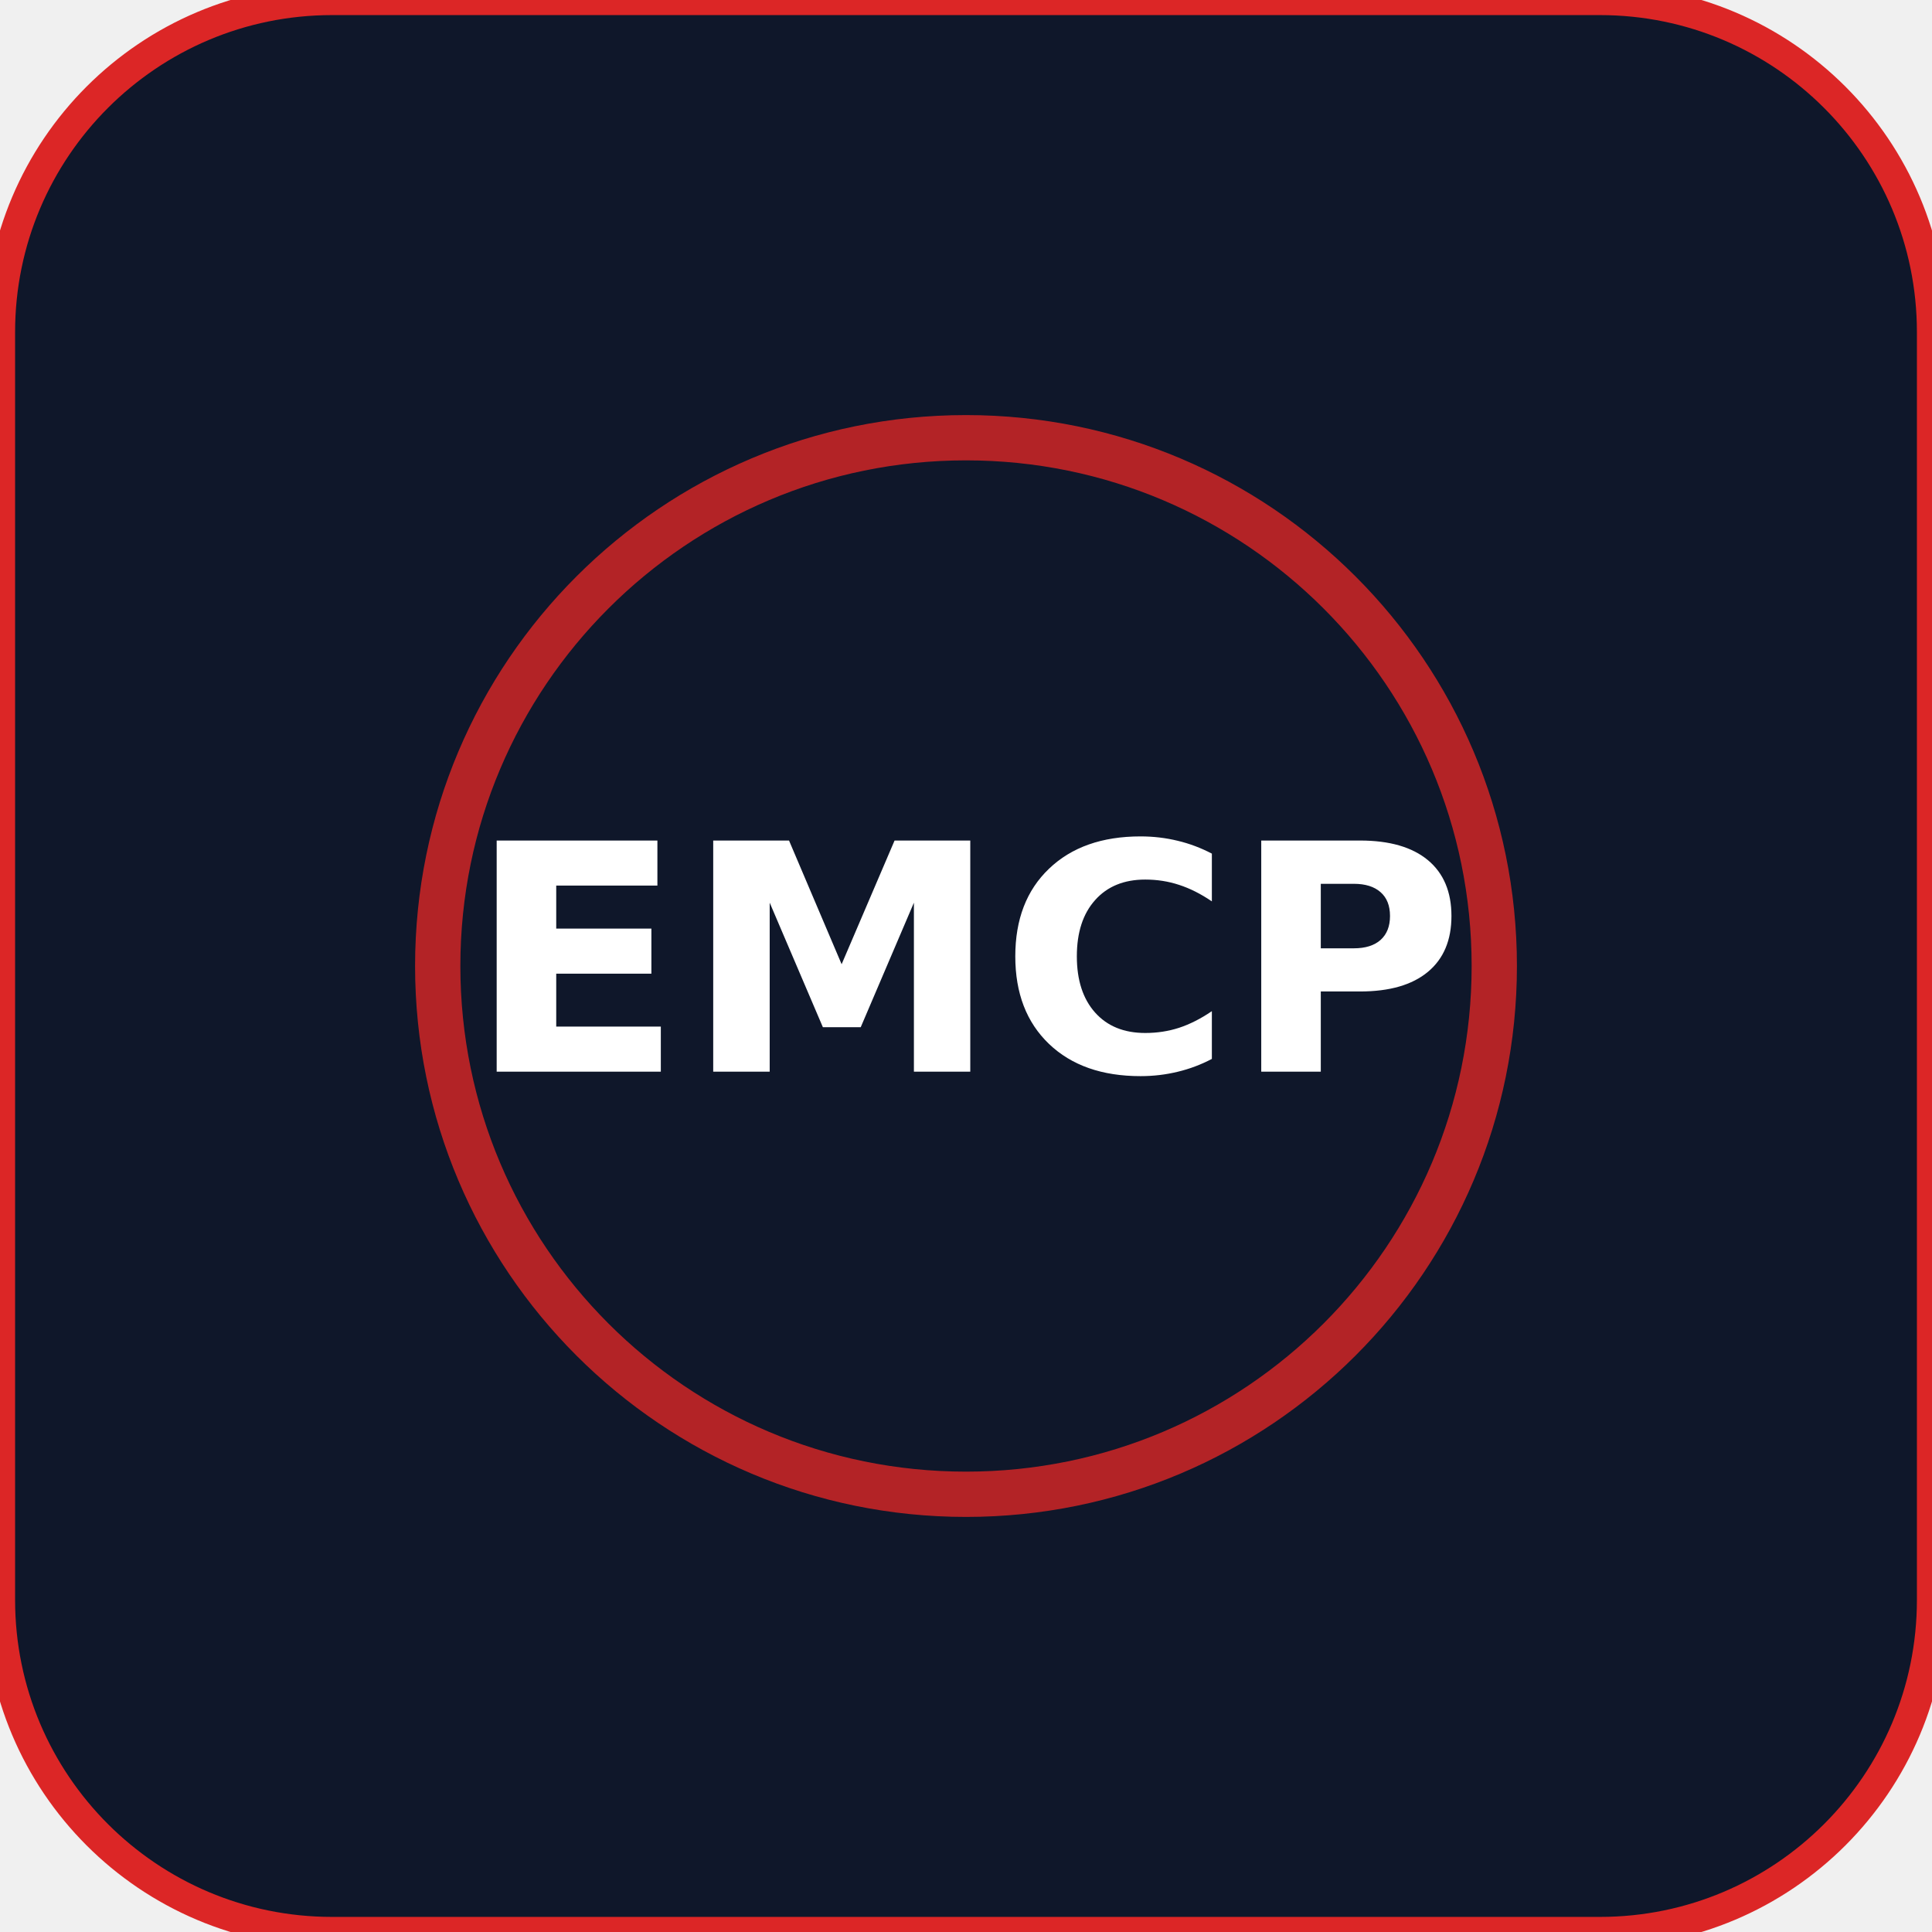
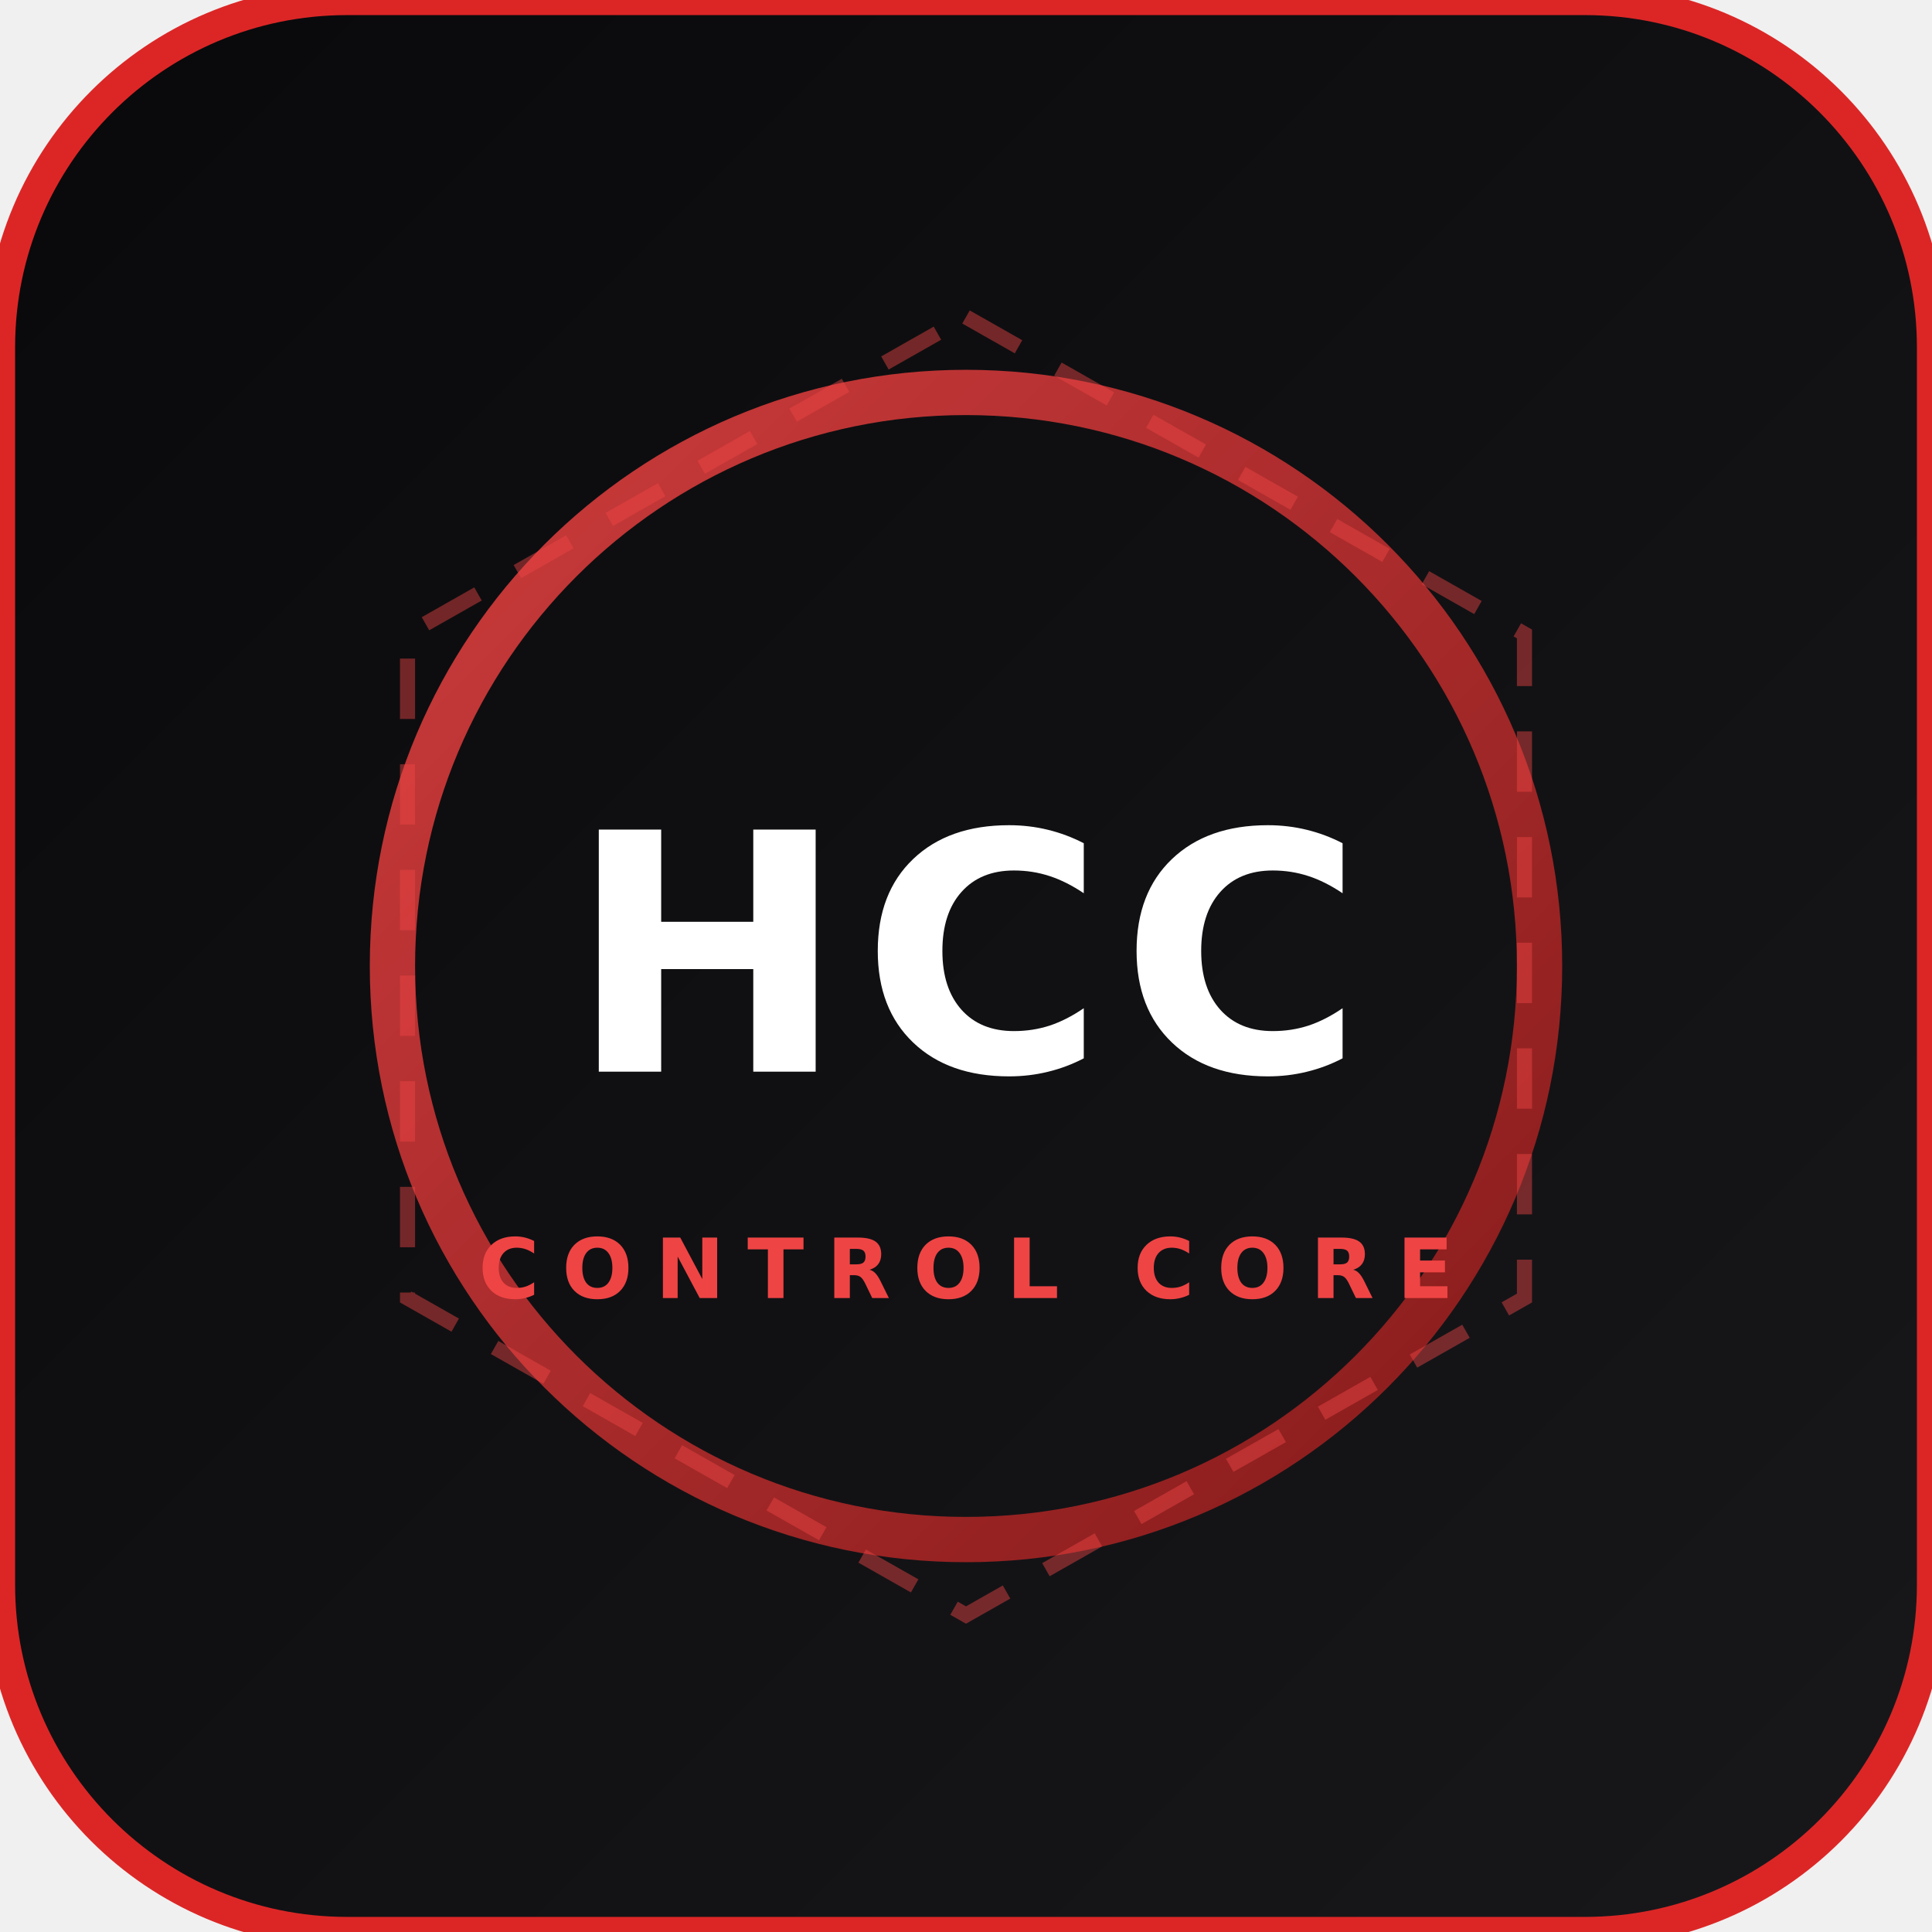
<svg xmlns="http://www.w3.org/2000/svg" viewBox="0 0 256 256" width="256" height="256">
-   <rect width="256" height="256" rx="44" fill="#0f172a" stroke="#dc2626" stroke-width="4" />
-   <circle cx="128" cy="128" r="70" fill="none" stroke="#dc2626" stroke-width="6" opacity="0.8" />
-   <text x="128" y="142" font-family="DejaVu Sans, Arial, sans-serif" font-size="42" font-weight="bold" fill="#ffffff" text-anchor="middle">EMCP</text>
+   <defs>
+     <linearGradient id="bg" x1="0%" y1="0%" x2="100%" y2="100%">
+       <stop offset="0%" stop-color="#09090b" />
+       <stop offset="100%" stop-color="#18181b" />
+     </linearGradient>
+     <linearGradient id="crimson" x1="0%" y1="0%" x2="100%" y2="100%">
+       <stop offset="0%" stop-color="#ef4444" />
+       <stop offset="100%" stop-color="#991b1b" />
+     </linearGradient>
+   </defs>
+   <rect width="256" height="256" rx="46" fill="url(#bg)" stroke="#dc2626" stroke-width="4" />
+   <circle cx="128" cy="128" r="76" fill="none" stroke="url(#crimson)" stroke-width="6" opacity="0.85" />
+   <polygon points="128,42 202,84 202,172 128,214 54,172 54,84" fill="none" stroke="#ef4444" stroke-width="2" stroke-dasharray="8,6" opacity="0.45" />
+   <text x="128" y="142" font-family="DejaVu Sans, Arial, sans-serif" font-size="44" font-weight="bold" fill="#ffffff" text-anchor="middle" letter-spacing="2">HCC</text>
+   <text x="128" y="172" font-family="DejaVu Sans, Arial, sans-serif" font-size="11" font-weight="bold" fill="#ef4444" text-anchor="middle" letter-spacing="3">CONTROL CORE</text>
</svg>
